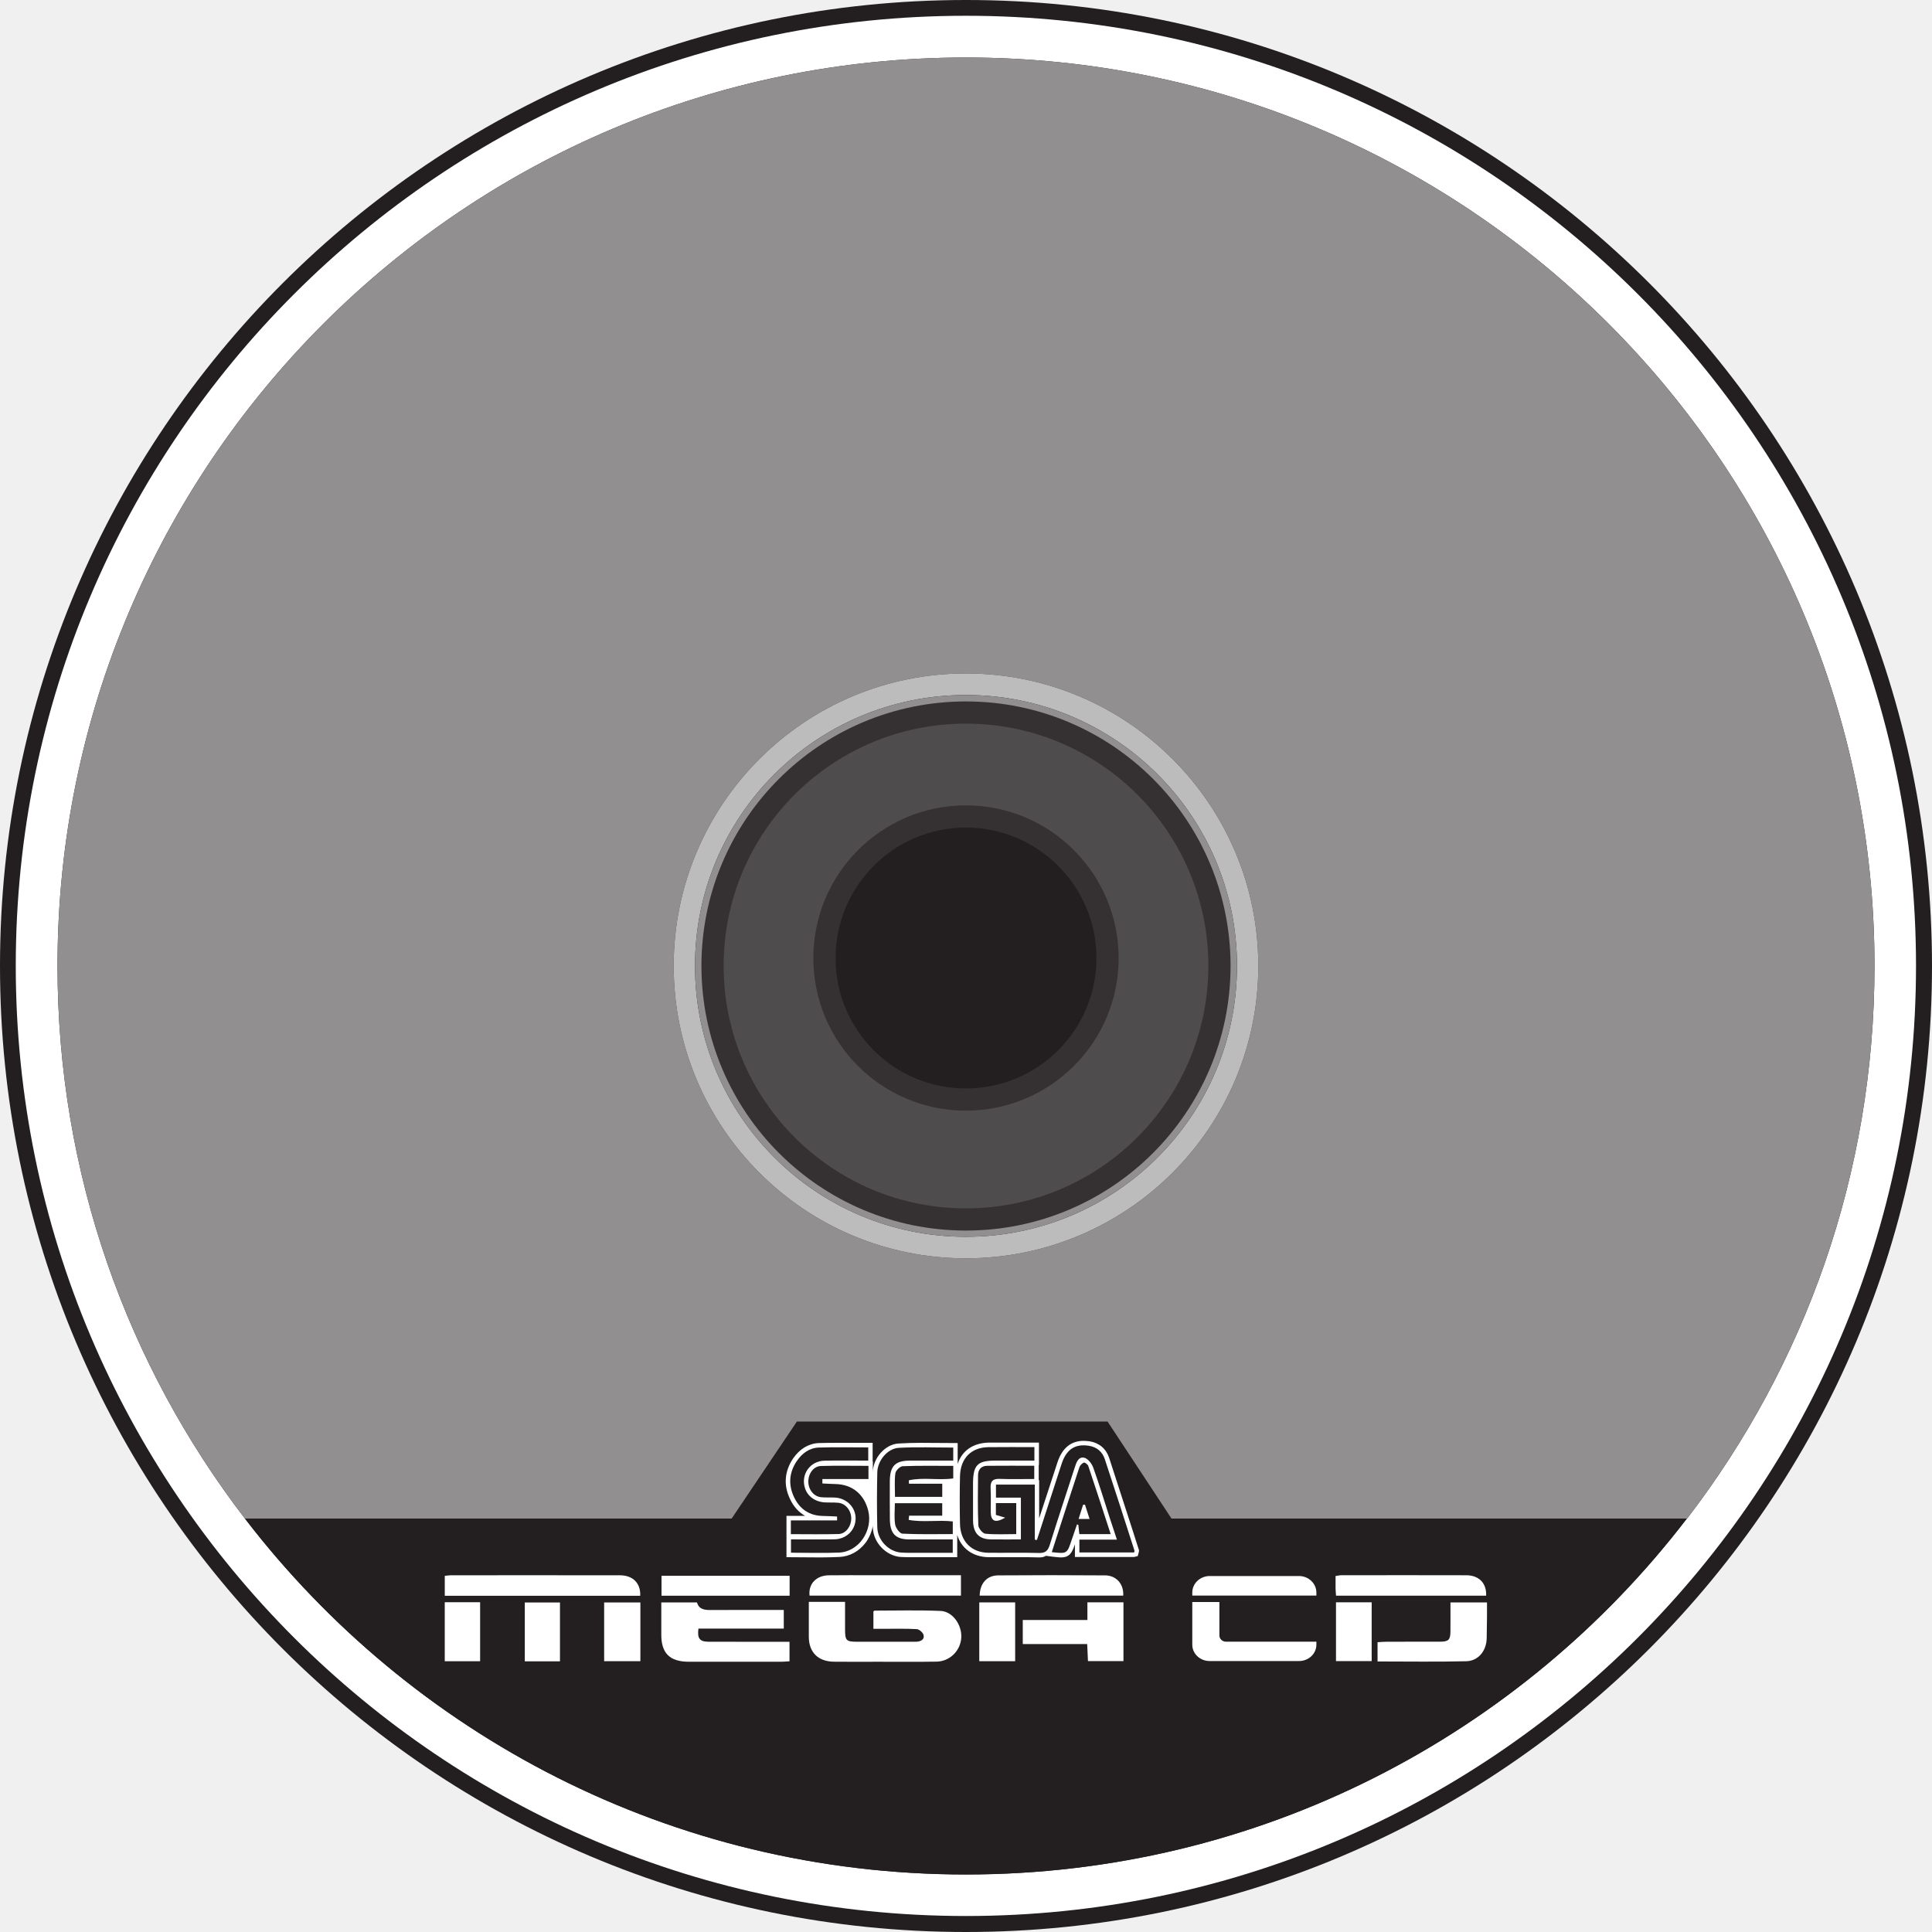
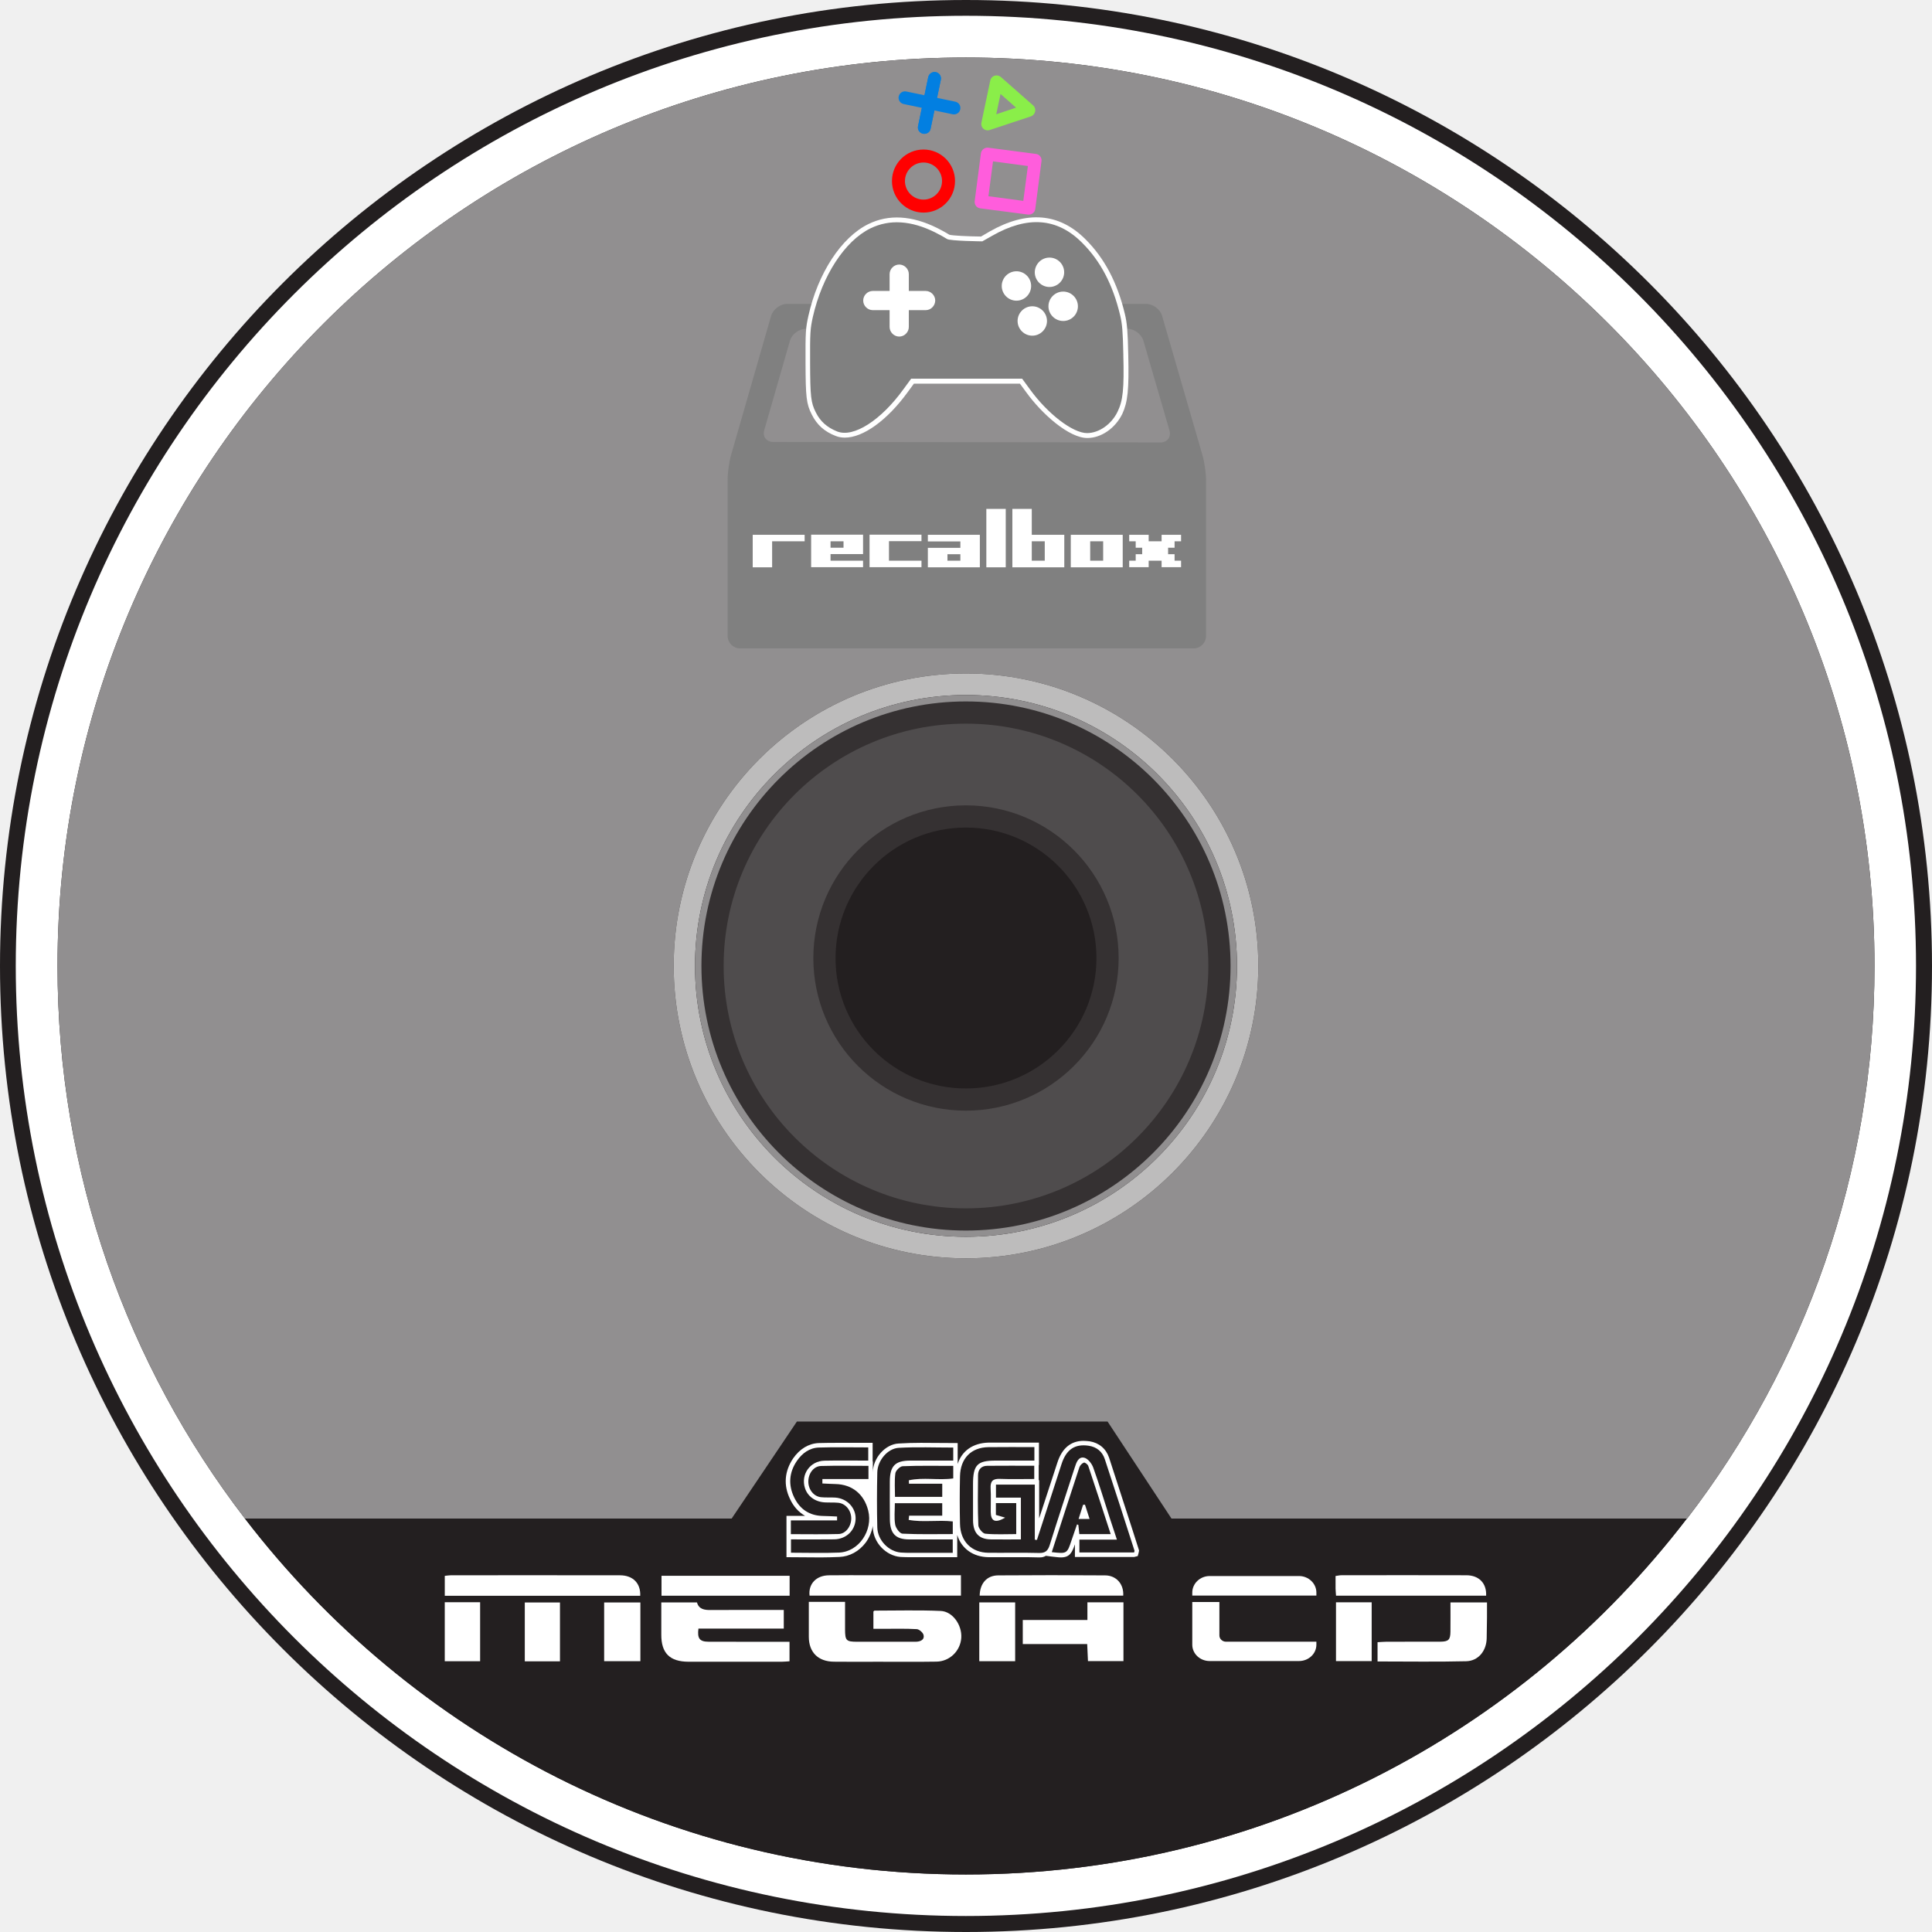
<svg xmlns="http://www.w3.org/2000/svg" viewBox="0 0 215.025 215.025" height="215.025" width="215.025" xml:space="preserve" version="1.1" id="svg2">
  <defs id="defs6">
    <clipPath id="clipPath16" clipPathUnits="userSpaceOnUse">
      <path id="path18" d="m 0,172.02 172.02,0 L 172.02,0 0,0 0,172.02 Z" />
    </clipPath>
+     <pattern y="0" x="0" height="6" width="6" patternUnits="userSpaceOnUse" id="EMFhbasepattern" />
  </defs>
  <g transform="matrix(1.25,0,0,-1.25,0,215.025)" id="g10">
    <g id="g12">
      <g clip-path="url(#clipPath16)" id="g14">
        <g transform="translate(172.0199,86.0099)" id="g20">
          <path id="path22" style="fill:#231f20;fill-opacity:1;fill-rule:nonzero;stroke:none" d="m 0,0 c 0,47.502 -38.508,86.01 -86.01,86.01 -47.502,0 -86.01,-38.508 -86.01,-86.01 0,-47.502 38.508,-86.01 86.01,-86.01 C -38.508,-86.01 0,-47.502 0,0" />
        </g>
        <g transform="translate(150.1937,36.812)" id="g24">
          <path id="path26" style="fill:#ffffff;fill-opacity:1;fill-rule:nonzero;stroke:none" d="m 0,0 c -14.768,-19.276 -38.038,-31.691 -64.194,-31.691 -26.156,0 -49.405,12.415 -64.193,31.691 -10.459,13.622 -16.686,30.683 -16.686,49.208 0,44.68 36.219,80.879 80.879,80.879 44.681,0 80.9,-36.199 80.9,-80.879 C 16.706,30.683 10.478,13.622 0.02,0 L 0,0 Z m -64.194,133.804 c -46.716,0 -84.596,-37.879 -84.596,-84.596 0,-46.717 37.88,-84.596 84.596,-84.596 46.737,0 84.597,37.879 84.597,84.596 0,46.717 -37.86,84.596 -84.597,84.596" />
        </g>
        <g transform="translate(150.1937,36.812)" id="g28">
          <path id="path30" style="fill:#231f20;fill-opacity:1;fill-rule:nonzero;stroke:none" d="m 0,0 c -14.768,-19.276 -38.038,-31.691 -64.194,-31.691 -26.156,0 -49.405,12.415 -64.193,31.691 l 43.336,0 5.812,8.64 27.659,0 L -45.887,0 0,0 Z" />
        </g>
        <g transform="translate(86.0001,59.9826)" id="g32">
          <path id="path34" style="fill:#918f90;fill-opacity:1;fill-rule:nonzero;stroke:none" d="m 0,0 c -14.373,0 -26.017,11.664 -26.017,26.037 0,14.373 11.644,26.037 26.017,26.037 14.373,0 26.037,-11.664 26.037,-26.037 C 26.037,11.664 14.373,0 0,0 m 0,106.917 c -44.661,0 -80.88,-36.199 -80.88,-80.88 0,-18.524 6.228,-35.586 16.686,-49.208 l 43.337,0 5.812,8.64 27.658,0 5.694,-8.64 45.906,0 c 10.459,13.622 16.686,30.684 16.686,49.208 0,44.681 -36.218,80.88 -80.899,80.88" />
        </g>
        <g transform="translate(86.0001,61.9003)" id="g36">
          <path id="path38" style="fill:#bdbcbc;fill-opacity:1;fill-rule:nonzero;stroke:none" d="m 0,0 c -13.325,0 -24.12,10.795 -24.12,24.12 0,13.325 10.795,24.119 24.12,24.119 13.325,0 24.139,-10.794 24.139,-24.119 C 24.139,10.795 13.325,0 0,0 m 0,50.157 c -14.373,0 -26.017,-11.665 -26.017,-26.037 0,-14.373 11.644,-26.038 26.017,-26.038 14.373,0 26.037,11.665 26.037,26.038 0,14.372 -11.664,26.037 -26.037,26.037" />
        </g>
        <g transform="translate(86.0001,63.4424)" id="g40">
          <path id="path42" style="fill:#918f90;fill-opacity:1;fill-rule:nonzero;stroke:none" d="m 0,0 c -12.455,0 -22.558,10.122 -22.558,22.577 0,12.456 10.103,22.558 22.558,22.558 12.475,0 22.577,-10.102 22.577,-22.558 C 22.577,10.122 12.475,0 0,0 m 0,46.697 c -13.325,0 -24.12,-10.795 -24.12,-24.12 0,-13.325 10.795,-24.119 24.12,-24.119 13.325,0 24.139,10.794 24.139,24.119 0,13.325 -10.814,24.12 -24.139,24.12" />
        </g>
        <g transform="translate(86.0001,74.1182)" id="g44">
          <path id="path46" style="fill:#4f4c4d;fill-opacity:1;fill-rule:nonzero;stroke:none" d="m 0,0 c -6.959,0 -12.594,5.635 -12.594,12.594 0,6.959 5.635,12.613 12.594,12.613 6.959,0 12.613,-5.654 12.613,-12.613 C 12.613,5.635 6.959,0 0,0 m 0,34.459 c -12.455,0 -22.558,-10.102 -22.558,-22.557 0,-12.455 10.103,-22.578 22.558,-22.578 12.475,0 22.577,10.123 22.577,22.578 0,12.455 -10.102,22.557 -22.577,22.557" />
        </g>
        <g transform="translate(86.0001,74.1182)" id="g48">
          <path id="path50" style="fill:none;stroke:#353132;stroke-width:1.977;stroke-linecap:butt;stroke-linejoin:miter;stroke-miterlimit:10;stroke-dasharray:none;stroke-opacity:1" d="m 0,0 c -6.959,0 -12.594,5.635 -12.594,12.594 0,6.959 5.635,12.613 12.594,12.613 6.959,0 12.613,-5.654 12.613,-12.613 C 12.613,5.635 6.959,0 0,0 Z m 0,34.459 c -12.455,0 -22.558,-10.102 -22.558,-22.557 0,-12.455 10.103,-22.578 22.558,-22.578 12.475,0 22.577,10.123 22.577,22.578 0,12.455 -10.102,22.557 -22.577,22.557 z" />
        </g>
        <g transform="translate(77.7656,26.9951)" id="g52">
          <path id="path54" style="fill:#ffffff;fill-opacity:1;fill-rule:nonzero;stroke:none" d="M 0,0 0,1.539 C 0.036,1.57 0.069,1.62 0.101,1.62 2.065,1.62 4.03,1.676 5.99,1.591 7.061,1.543 7.893,0.339 7.824,-0.791 7.755,-1.953 6.806,-2.903 5.62,-2.922 3.875,-2.95 2.13,-2.932 0.385,-2.932 c -1.305,-0.002 -2.608,-0.012 -3.911,0.004 -1.401,0.015 -2.221,0.843 -2.225,2.215 -0.003,1.004 0,2.009 0,3.113 l 1.61,0 1.617,0 c 0,-0.847 -0.003,-1.649 0,-2.449 0.004,-1.005 0.1,-1.102 1.088,-1.103 1.635,-0.001 3.27,-0.001 4.905,0 0.132,0 0.265,-0.004 0.398,0.005 0.379,0.028 0.698,0.211 0.597,0.604 C 4.407,-0.327 4.078,-0.041 3.859,-0.029 2.868,0.028 1.871,-0.001 0.877,0 L 0,0 Z" />
        </g>
        <g transform="translate(69.7852,28.6728)" id="g56">
          <path id="path58" style="fill:#ffffff;fill-opacity:1;fill-rule:nonzero;stroke:none" d="m 0,0 0,-1.657 -7.598,0 c -0.116,-0.885 0.11,-1.166 0.891,-1.17 2.124,-0.009 4.245,-0.003 6.369,-0.004 l 0.849,0 0,-1.737 C 0.28,-4.581 0.046,-4.609 -0.188,-4.609 c -2.765,-0.002 -5.529,-0.006 -8.293,0 -1.674,0.005 -2.431,0.769 -2.424,2.413 0.003,0.94 0,1.878 0,2.868 l 3.177,0 C -7.56,0.061 -7.067,-0.011 -6.497,-0.005 -4.639,0.009 -2.781,0 -0.924,0 L 0,0 Z" />
        </g>
        <g transform="translate(57.0038,29.9354)" id="g60">
          <path id="path62" style="fill:#ffffff;fill-opacity:1;fill-rule:nonzero;stroke:none" d="m 0,0 -17.402,0 0,1.774 c 0.208,0.02 0.378,0.053 0.549,0.053 5.016,0.002 10.034,0.006 15.05,-0.002 C -0.649,1.824 0.05,1.114 0,0" />
        </g>
        <g transform="translate(96.8196,27.7806)" id="g64">
          <path id="path66" style="fill:#ffffff;fill-opacity:1;fill-rule:nonzero;stroke:none" d="m 0,0 0,1.571 3.21,0 0,-5.234 -3.16,0 c -0.022,0.485 -0.043,0.957 -0.069,1.521 l -5.736,0 0,2.142 L 0,0 Z" />
        </g>
        <g transform="translate(122.6536,24.0881)" id="g68">
          <path id="path70" style="fill:#ffffff;fill-opacity:1;fill-rule:nonzero;stroke:none" d="M 0,0 0,1.715 C 0.289,1.73 0.545,1.755 0.801,1.757 2.394,1.761 3.985,1.754 5.577,1.761 6.316,1.765 6.482,1.927 6.489,2.645 6.498,3.498 6.492,4.35 6.492,5.257 l 3.253,0 C 9.745,4.817 9.748,4.369 9.744,3.921 9.739,3.307 9.727,2.691 9.717,2.077 9.702,0.965 8.989,0.046 7.894,0.02 5.292,-0.043 2.686,0 0,0" />
        </g>
        <g transform="translate(72.0808,29.9512)" id="g72">
          <path id="path74" style="fill:#ffffff;fill-opacity:1;fill-rule:nonzero;stroke:none" d="m 0,0 c -0.117,1.036 0.588,1.79 1.706,1.808 1.282,0.02 2.566,0.005 3.847,0.005 l 7.098,0 0.828,0 L 13.479,0 0,0 Z" />
        </g>
        <g transform="translate(132.3206,29.9436)" id="g76">
          <path id="path78" style="fill:#ffffff;fill-opacity:1;fill-rule:nonzero;stroke:none" d="m 0,0 -13.363,0 c -0.016,0.24 -0.038,0.431 -0.042,0.623 -0.005,0.368 -0.001,0.736 -0.001,1.131 0.217,0.03 0.365,0.067 0.512,0.067 C -9.181,1.825 -5.47,1.832 -1.757,1.82 -0.637,1.817 0.054,1.106 0,0" />
        </g>
        <g transform="translate(87.2282,29.9486)" id="g80">
          <path id="path82" style="fill:#ffffff;fill-opacity:1;fill-rule:nonzero;stroke:none" d="M 0,0 C 0.02,1.09 0.634,1.796 1.644,1.804 4.822,1.828 8,1.828 11.178,1.803 12.179,1.795 12.844,1.012 12.781,0 L 0,0 Z" />
        </g>
        <path id="path84" style="fill:#ffffff;fill-opacity:1;fill-rule:nonzero;stroke:none" d="m 58.899,31.716 11.407,0 0,-1.774 -11.407,0 0,1.774 z" />
        <path id="path86" style="fill:#ffffff;fill-opacity:1;fill-rule:nonzero;stroke:none" d="m 53.792,29.341 3.226,0 0,-5.228 -3.226,0 0,5.228 z" />
        <path id="path88" style="fill:#ffffff;fill-opacity:1;fill-rule:nonzero;stroke:none" d="m 39.6,29.362 3.149,0 0,-5.253 -3.149,0 0,5.253 z" />
        <path id="path90" style="fill:#ffffff;fill-opacity:1;fill-rule:nonzero;stroke:none" d="m 87.192,29.346 3.195,0 0,-5.235 -3.195,0 0,5.235 z" />
        <path id="path92" style="fill:#ffffff;fill-opacity:1;fill-rule:nonzero;stroke:none" d="m 49.858,24.1 -3.132,0 0,5.24 3.132,0 0,-5.24 z" />
        <path id="path94" style="fill:#ffffff;fill-opacity:1;fill-rule:nonzero;stroke:none" d="m 118.953,29.355 3.177,0 0,-5.235 -3.177,0 0,5.235 z" />
        <g transform="translate(117.2073,30.2237)" id="g96">
          <path id="path98" style="fill:#ffffff;fill-opacity:1;fill-rule:nonzero;stroke:none" d="m 0,0 0,-0.269 -11.05,0 0,0.269 c 0,0.807 0.698,1.471 1.546,1.471 l 7.957,0 C -0.698,1.471 0,0.807 0,0" />
        </g>
        <g transform="translate(117.2073,25.8474)" id="g100">
          <path id="path102" style="fill:#ffffff;fill-opacity:1;fill-rule:nonzero;stroke:none" d="m 0,0 0,-0.269 c 0,-0.807 -0.698,-1.453 -1.547,-1.453 l -7.957,0 c -0.848,0 -1.546,0.646 -1.546,1.453 l 0,3.802 2.414,0 0,-2.977 C -8.636,0.251 -8.372,0 -8.051,0 L 0,0 Z" />
        </g>
        <g transform="translate(101.4207,33.9651)" id="g104">
          <path id="path106" style="fill:#ffffff;fill-opacity:1;fill-rule:nonzero;stroke:none" d="m 0,0 -0.039,-0.198 -0.08,-0.296 -0.316,-0.079 -5.278,0 0,1.127 c -0.257,-0.752 -0.475,-1.167 -1.246,-1.167 -0.218,0 -0.494,0.04 -0.85,0.079 l -0.455,0.06 -0.039,0 C -8.481,-0.573 -8.62,-0.613 -8.857,-0.613 l -0.059,0 c -0.574,0.02 -1.147,0.02 -1.72,0.02 l -2.768,0 c -1.384,0.02 -2.412,0.771 -2.788,1.977 l 0,-1.977 -4.112,0 c -0.296,0 -0.613,0 -0.929,0.02 -1.305,0.099 -2.432,1.285 -2.471,2.609 l 0,0.158 c -0.099,-0.533 -0.317,-1.047 -0.633,-1.482 -0.593,-0.791 -1.443,-1.246 -2.353,-1.285 -0.553,-0.02 -1.087,-0.04 -1.641,-0.04 l -3.064,0.02 0,3.677 1.661,0 c -0.554,0.317 -1.028,0.811 -1.345,1.503 -0.593,1.225 -0.494,2.471 0.277,3.618 0.593,0.85 1.384,1.324 2.274,1.364 0.613,0.02 1.206,0.02 1.819,0.02 l 2.985,0 0,-1.661 0.02,0 0,-0.949 c 0.019,1.265 1.107,2.491 2.293,2.55 0.652,0.04 1.305,0.06 1.977,0.06 l 3.282,-0.02 0,-1.859 c 0.375,1.167 1.364,1.859 2.728,1.898 l 2.847,0 1.661,0 0,-1.996 -0.02,0 0,-1.345 0.039,0 0,-3.4 1.622,4.962 c 0.415,1.285 1.206,1.937 2.332,1.937 0.159,0 0.337,-0.019 0.534,-0.039 0.85,-0.138 1.463,-0.652 1.74,-1.463 0.692,-2.116 1.364,-4.231 2.056,-6.346 L 0,0 Z" />
        </g>
        <g transform="translate(100.9803,33.7958)" id="g108">
          <path id="path110" style="fill:#231f20;fill-opacity:1;fill-rule:nonzero;stroke:none" d="m 0,0 -4.875,0 0,1.14 3.341,0 C -1.777,1.875 -1.978,2.473 -2.172,3.074 -2.657,4.57 -3.11,6.079 -3.642,7.556 -3.771,7.914 -4.119,8.357 -4.437,8.431 -4.972,8.555 -5.146,8 -5.295,7.54 -6.036,5.247 -6.799,2.962 -7.516,0.661 -7.684,0.12 -7.93,-0.062 -8.474,-0.048 c -1.496,0.041 -2.993,0.004 -4.49,0.018 -1.516,0.013 -2.508,1.005 -2.541,2.575 -0.03,1.413 -0.032,2.829 0.001,4.242 0.037,1.594 0.996,2.564 2.528,2.586 1.349,0.019 2.698,0.004 4.095,0.004 l 0,-1.2 c -1.159,0 -2.312,-10e-4 -3.465,0 -1.626,0 -1.999,-0.393 -2,-2.107 0,-1.067 -0.004,-2.134 0.002,-3.201 0.006,-1.142 0.526,-1.698 1.6,-1.709 0.872,-0.01 1.745,-0.002 2.661,-0.002 l 0,3.722 -2.219,0 0,1.158 3.458,0 0,-4.904 c 0.063,-0.007 0.126,-0.014 0.189,-0.022 0.732,2.254 1.464,4.508 2.194,6.763 0.417,1.289 1.185,1.813 2.424,1.623 0.689,-0.106 1.2,-0.508 1.425,-1.19 C -1.716,5.601 -0.847,2.884 0.028,0.169 0.042,0.129 0.014,0.074 0,0" />
        </g>
        <g transform="translate(70.4271,33.7709)" id="g112">
          <path id="path114" style="fill:#231f20;fill-opacity:1;fill-rule:nonzero;stroke:none" d="m 0,0 0,1.187 c 1.301,0 2.576,-0.014 3.851,0.004 1.068,0.016 1.865,0.79 1.903,1.804 C 5.792,3.986 5.003,4.834 3.954,4.907 3.527,4.937 3.096,4.896 2.672,4.942 2.02,5.012 1.544,5.627 1.545,6.338 c 0,0.721 0.471,1.364 1.129,1.384 1.395,0.04 2.791,0.012 4.224,0.012 l 0,-1.174 -2.122,0 -1.979,0 C 2.796,6.428 2.795,6.297 2.794,6.165 3.185,6.147 3.575,6.123 3.967,6.114 5.441,6.08 6.506,5.221 6.873,3.762 7.322,1.981 6.043,0.085 4.283,0.012 2.886,-0.046 1.485,0 0,0" />
        </g>
        <g transform="translate(70.4155,35.4234)" id="g116">
          <path id="path118" style="fill:#231f20;fill-opacity:1;fill-rule:nonzero;stroke:none" d="m 0,0 0,1.226 4.115,0 c 0,0.115 10e-4,0.23 10e-4,0.345 C 3.697,1.588 3.277,1.613 2.857,1.62 1.679,1.64 0.803,2.204 0.287,3.289 -0.239,4.394 -0.159,5.501 0.535,6.516 1.01,7.213 1.666,7.685 2.493,7.711 3.939,7.758 5.387,7.724 6.891,7.724 l 0,-1.176 C 5.592,6.548 4.292,6.57 2.994,6.542 1.704,6.514 0.867,5.311 1.257,4.098 1.491,3.368 2.159,2.879 3.017,2.828 3.42,2.804 3.826,2.834 4.227,2.793 4.877,2.727 5.37,2.114 5.377,1.413 5.385,0.713 4.893,0.03 4.258,0.012 2.863,-0.027 1.465,0 0,0" />
        </g>
        <g transform="translate(84.8743,43.1325)" id="g120">
          <path id="path122" style="fill:#231f20;fill-opacity:1;fill-rule:nonzero;stroke:none" d="m 0,0 0,-1.16 c -1.286,0 -2.56,10e-4 -3.834,0 -1.339,-0.002 -1.805,-0.475 -1.814,-1.861 -0.007,-1.116 -0.003,-2.232 0.005,-3.347 0.01,-1.288 0.504,-1.807 1.719,-1.81 1.277,-0.004 2.554,-10e-4 3.879,-10e-4 l 0,-1.191 c -0.953,0 -1.891,-0.002 -2.83,10e-4 -0.593,10e-4 -1.188,-0.02 -1.779,0.022 -1.089,0.077 -2.079,1.095 -2.108,2.234 -0.04,1.635 -0.037,3.272 0,4.908 0.024,1.047 0.908,2.125 1.909,2.181 C -3.251,0.066 -1.641,0 0,0" />
        </g>
        <g transform="translate(96.0341,36.7741)" id="g124">
          <path id="path126" style="fill:#231f20;fill-opacity:1;fill-rule:nonzero;stroke:none" d="M 0,0 0.98,0 C 0.827,0.473 0.698,0.873 0.569,1.274 0.512,1.271 0.456,1.267 0.4,1.264 0.277,0.876 0.154,0.488 0,0 M -2.387,-2.952 C -1.56,-0.397 -0.756,2.103 0.068,4.596 0.126,4.773 0.308,4.96 0.473,5.02 0.564,5.053 0.818,4.858 0.865,4.716 1.537,2.718 2.186,0.712 2.859,-1.349 l -2.793,0 c -0.031,0.296 -0.059,0.56 -0.086,0.824 -0.04,0.014 -0.08,0.029 -0.12,0.043 -0.159,-0.462 -0.322,-0.924 -0.477,-1.388 -0.409,-1.232 -0.408,-1.232 -1.77,-1.082" />
        </g>
        <g transform="translate(89.4953,36.8941)" id="g128">
          <path id="path130" style="fill:#231f20;fill-opacity:1;fill-rule:nonzero;stroke:none" d="m 0,0 c -0.357,0.105 -0.57,0.167 -0.824,0.241 l 0,1.054 1.811,0 0,-2.761 c -0.926,0 -1.846,-0.053 -2.755,0.035 -0.236,0.023 -0.607,0.478 -0.619,0.749 -0.062,1.486 -0.043,2.976 -0.026,4.465 0.006,0.522 0.312,0.828 0.816,0.832 1.375,0.014 2.751,0.005 4.189,0.005 l 0,-1.18 C 1.557,3.44 0.541,3.411 -0.472,3.45 -1.093,3.475 -1.333,3.248 -1.294,2.593 -1.252,1.9 -1.291,1.203 -1.283,0.509 -1.273,-0.32 -0.89,-0.52 0,0" />
        </g>
        <g transform="translate(80.905,36.6941)" id="g132">
          <path id="path134" style="fill:#231f20;fill-opacity:1;fill-rule:nonzero;stroke:none" d="m 0,0 c 1.278,-0.238 2.603,0.011 3.928,-0.139 l 0,-1.125 c -1.516,0 -3.002,-0.037 -4.484,0.037 -0.236,0.012 -0.59,0.495 -0.644,0.806 -0.103,0.597 -0.03,1.228 -0.03,1.908 l 4.218,0 0,-1.113 -2.949,0 C 0.026,0.249 0.013,0.125 0,0" />
        </g>
        <g transform="translate(84.8746,41.503)" id="g136">
          <path id="path138" style="fill:#231f20;fill-opacity:1;fill-rule:nonzero;stroke:none" d="m 0,0 0,-1.118 c -1.315,-0.187 -2.664,0.119 -3.956,-0.167 0.004,-0.102 0.009,-0.205 0.013,-0.307 l 2.963,0 0,-1.169 -4.206,0 c 0,0.686 -0.059,1.401 0.031,2.095 0.032,0.249 0.419,0.627 0.655,0.636 C -3.013,0.029 -1.523,0 0,0" />
        </g>
      </g>
    </g>
  </g>
+   <path id="path3403" d="m 102.785,23.661 c -1.927,0 -3.513,-1.565 -3.513,-3.513 0,-1.941 1.572,-3.506 3.513,-3.506 1.927,0 3.506,1.565 3.506,3.506 0,1.948 -1.565,3.513 -3.506,3.513 z m 0,-5.574 c -1.14,0 -2.068,0.928 -2.068,2.061 0,1.14 0.928,2.068 2.068,2.068 1.133,0 2.061,-0.928 2.061,-2.068 0,-1.133 -0.928,-2.061 -2.061,-2.061 z" style="fill:#ff0000;fill-opacity:1;fill-rule:nonzero;stroke:none" />
+   <path id="path3405" d="m 114.514,23.881 -0.099,0 -5.319,-0.694 c -0.198,-0.028 -0.361,-0.12 -0.475,-0.276 -0.113,-0.149 -0.163,-0.347 -0.142,-0.524 l 0.694,-5.326 c 0.057,-0.39 0.418,-0.666 0.807,-0.623 l 5.326,0.694 c 0.191,0.028 0.361,0.12 0.467,0.276 0.113,0.149 0.17,0.347 0.142,0.524 l -0.694,5.326 c -0.043,0.361 -0.347,0.623 -0.708,0.623 z m -4.505,-2.04 3.881,0.517 0.51,-3.881 -3.881,-0.517 -0.51,3.881 z" style="fill:#ff5ddc;fill-opacity:1;fill-rule:nonzero;stroke:none" />
+   <path id="path3407" d="m 102.877,14.893 c -0.05,0 -0.092,0 -0.149,-0.014 -0.39,-0.078 -0.637,-0.453 -0.552,-0.843 l 1.133,-5.447 c 0.085,-0.39 0.46,-0.637 0.85,-0.56 0.382,0.085 0.637,0.46 0.552,0.85 l -1.14,5.447 c -0.05,0.333 -0.361,0.567 -0.694,0.567 z" style="fill:#027fe1;fill-opacity:1;fill-rule:nonzero;stroke:none" />
+   <path id="path3409" d="m 102.877,14.893 c -0.05,0 -0.092,0 -0.149,-0.014 -0.39,-0.078 -0.637,-0.453 -0.552,-0.843 l 1.133,-5.447 c 0.085,-0.39 0.46,-0.637 0.85,-0.56 0.382,0.085 0.637,0.46 0.552,0.85 l -1.14,5.447 c -0.05,0.333 -0.361,0.567 -0.694,0.567 z" style="fill:#027fe1;fill-opacity:1;fill-rule:nonzero;stroke:none" />
+   <path id="path3411" d="m 106.178,12.732 c -0.05,0 -0.092,0 -0.149,-0.014 l -5.454,-1.14 c -0.382,-0.078 -0.637,-0.453 -0.552,-0.843 0.085,-0.39 0.46,-0.637 0.85,-0.552 l 5.447,1.133 c 0.39,0.085 0.637,0.46 0.552,0.85 -0.064,0.333 -0.361,0.567 -0.694,0.567 z" style="fill:#027fe1;fill-opacity:1;fill-rule:nonzero;stroke:none" />
+   <path id="path3413" d="m 109.924,14.51 c -0.177,0 -0.347,-0.071 -0.475,-0.184 -0.191,-0.163 -0.276,-0.432 -0.22,-0.68 l 0.985,-4.689 c 0.057,-0.248 0.234,-0.453 0.475,-0.524 0.234,-0.085 0.51,-0.028 0.708,0.142 l 3.591,3.159 c 0.191,0.17 0.276,0.432 0.22,0.68 -0.057,0.248 -0.234,0.46 -0.475,0.538 l -4.575,1.516 c -0.092,0.028 -0.163,0.043 -0.234,0.043 z m 1.431,-4.051 -0.475,2.259 2.203,-0.737 -1.728,-1.523 z" style="fill:#8aee49;fill-opacity:1;fill-rule:nonzero;stroke:none" />
+   <path id="path3415" d="m 133.843,50.703 -4.505,-15.547 c -0.205,-0.737 -1.013,-1.332 -1.778,-1.332 l -39.961,0 c -0.765,0 -1.551,0.595 -1.778,1.332 l -4.448,15.462 c -0.212,0.737 -0.39,1.955 -0.39,2.72 l 0,17.445 c 0,0.758 0.623,1.381 1.388,1.381 l 50.471,0 c 0.765,0 1.388,-0.623 1.388,-1.381 l 0,-17.367 c 0,-0.758 -0.177,-1.983 -0.39,-2.713 z m -4.696,-1.459 -43.084,-0.057 c -0.765,0 -1.225,-0.595 -0.999,-1.332 l 2.854,-9.93 c 0.205,-0.73 1.013,-1.332 1.778,-1.332 l 35.789,0 c 0.758,0 1.565,0.602 1.771,1.332 l 2.904,9.987 c 0.205,0.737 -0.255,1.332 -1.013,1.332 z" style="fill:#808080;fill-opacity:1;fill-rule:nonzero;stroke:none" />
+   <path id="path3417" d="m 85.935,63.14 -2.16,0 0,-3.619 5.779,0 0,0.722 -3.619,0 0,2.897 0,0 z" style="fill:#ffffff;fill-opacity:1;fill-rule:nonzero;stroke:none" />
+   <path id="path3419" d="m 92.437,62.404 3.619,0 0,0.722 -5.779,0 0,-3.619 5.779,0 0,2.16 -3.619,0 0,0.737 z m 0,-1.445 1.445,0 0,-0.715 -1.445,0 0,0.715 z" style="fill:#ffffff;fill-opacity:1;fill-rule:nonzero;stroke:none" />
+   <path id="path3421" d="m 98.939,62.404 3.619,0 0,0.722 -5.779,0 0,-3.619 5.779,0 0,0.722 -3.619,0 0,2.174 z" style="fill:#ffffff;fill-opacity:1;fill-rule:nonzero;stroke:none" />
+   <path id="path3423" d="m 103.267,59.521 5.787,0 0,3.619 -5.787,0 0,-2.167 3.619,0 0,-0.715 -3.619,0 0,-0.737 z m 2.181,2.883 1.438,0 0,-0.722 -1.438,0 0,0.722 z" style="fill:#ffffff;fill-opacity:1;fill-rule:nonzero;stroke:none" />
+   <path id="path3425" d="m 109.776,56.638 2.16,0 0,6.502 -2.16,0 0,-6.502 z" style="fill:#ffffff;fill-opacity:1;fill-rule:nonzero;stroke:none" />
+   <path id="path3427" d="m 112.673,56.638 2.16,0 0,2.883 3.619,0 0,3.619 -5.779,0 0,-6.502 z m 2.16,5.765 1.445,0 0,-2.16 -1.445,0 0,2.16 z" style="fill:#ffffff;fill-opacity:1;fill-rule:nonzero;stroke:none" />
+   <path id="path3429" d="m 119.174,59.521 5.78,0 0,3.619 -5.78,0 0,-3.619 z m 2.16,2.883 1.445,0 0,-2.16 -1.445,0 0,2.16 z" style="fill:#ffffff;fill-opacity:1;fill-rule:nonzero;stroke:none" />
+   <path id="path3431" d="m 126.399,61.681 0.722,0 0,-0.722 -0.722,0 0,-0.715 -0.722,0 0,-0.722 2.167,0 0,0.722 1.438,0 0,-0.722 2.167,0 0,0.722 -0.722,0 0,0.715 -0.722,0 0,0.722 0.722,0 0,0.722 0.722,0 0,0.722 -2.167,0 0,-0.722 -1.438,0 0,0.722 -2.167,0 0,-0.722 0.722,0 0,-0.722 z" style="fill:#ffffff;fill-opacity:1;fill-rule:nonzero;stroke:none" />
+   <path id="path3433" d="m 125.57,39.47 c -0.057,-2.635 -0.127,-3.485 -0.375,-4.526 -0.836,-3.492 -2.274,-6.226 -4.413,-8.343 -2.925,-2.911 -6.502,-3.187 -10.638,-0.836 l -0.956,0.56 c -1.466,-0.014 -3.159,-0.099 -3.52,-0.198 -0.276,-0.177 -0.885,-0.51 -1.346,-0.744 -2.826,-1.402 -5.404,-1.558 -7.671,-0.446 -3.003,1.466 -5.631,5.475 -6.679,10.22 -0.305,1.374 -0.333,1.799 -0.319,5.213 0.014,3.867 0.092,4.575 0.694,5.765 0.567,1.14 1.409,1.905 2.67,2.387 0.319,0.127 0.652,0.184 1.013,0.184 2.026,0 4.703,-1.905 7.005,-5.078 l 0.68,-0.928 11.8,0 0.68,0.928 c 1.792,2.486 4.795,5.121 6.821,5.121 1.544,0 3.109,-1.084 3.896,-2.691 0.602,-1.317 0.751,-2.677 0.659,-6.587 z" style="fill:#ffffff;fill-opacity:1;fill-rule:nonzero;stroke:none" />
+   <path id="path3435" d="m 125.025,39.484 c -0.057,-2.592 -0.12,-3.414 -0.361,-4.413 -0.815,-3.414 -2.189,-6.035 -4.257,-8.081 -2.755,-2.748 -6.042,-2.996 -9.98,-0.751 l -1.098,0.623 c 0,0 -3.619,-0.043 -3.924,-0.262 -0.212,-0.142 -0.807,-0.475 -1.332,-0.737 -2.677,-1.332 -5.078,-1.48 -7.196,-0.446 -2.861,1.402 -5.369,5.269 -6.41,9.859 -0.29,1.317 -0.319,1.735 -0.305,5.107 0.014,3.782 0.085,4.42 0.637,5.517 0.503,1.013 1.261,1.679 2.387,2.125 l 0,0 c 1.813,0.708 4.866,-1.239 7.373,-4.717 l 0.85,-1.162 12.352,0 0.85,1.162 c 1.983,2.748 4.781,4.894 6.374,4.894 1.317,0 2.72,-0.97 3.4,-2.387 0.595,-1.218 0.737,-2.536 0.637,-6.332 z m -22.006,-4.965 -1.87,0 0,1.87 c 0,0.581 -0.489,1.07 -1.069,1.07 -0.581,0 -1.07,-0.489 -1.07,-1.07 l 0,-1.87 -1.87,0 c -0.581,0 -1.069,-0.489 -1.069,-1.069 0,-0.581 0.489,-1.069 1.069,-1.069 l 1.87,0 0,-1.87 c 0,-0.581 0.489,-1.069 1.07,-1.069 0.581,0 1.069,0.489 1.069,1.069 l 0,1.87 1.87,0 c 0.581,0 1.069,0.489 1.069,1.069 -0.014,0.595 -0.489,1.069 -1.069,1.069 z m 13.783,-5.85 c 0.9,0 1.636,0.73 1.636,1.636 0,0.9 -0.737,1.636 -1.636,1.636 -0.899,0 -1.636,-0.737 -1.636,-1.636 0.014,-0.907 0.737,-1.636 1.636,-1.636 z m -5.312,3.159 c 0,-0.9 0.737,-1.636 1.636,-1.636 0.907,0 1.636,0.737 1.636,1.636 0,0.9 -0.73,1.636 -1.636,1.636 -0.899,0 -1.636,-0.737 -1.636,-1.636 z m 3.4,5.532 c -0.9,0 -1.636,-0.737 -1.636,-1.636 0,-0.9 0.737,-1.636 1.636,-1.636 0.9,0 1.636,0.737 1.636,1.636 0,0.899 -0.737,1.636 -1.636,1.636 z m 3.442,-1.636 c -0.907,0 -1.643,-0.737 -1.643,-1.636 0,-0.9 0.737,-1.636 1.643,-1.636 0.899,0 1.636,0.737 1.636,1.636 0,0.914 -0.737,1.636 -1.636,1.636 z" style="fill:#808080;fill-opacity:1;fill-rule:nonzero;stroke:none" />
+   <path id="path3437" d="m 118.02,69.019 0,0 0,0 z" style="fill:#d40000;fill-opacity:1;fill-rule:nonzero;stroke:none" />
+   <path id="path3439" d="m 118.02,67.666 0,0 0,0 z" style="fill:#d40000;fill-opacity:1;fill-rule:nonzero;stroke:none" />
+   <path id="path3441" d="m 118.02,66.334 0,0 0,0 z" style="fill:#d40000;fill-opacity:1;fill-rule:nonzero;stroke:none" />
+   <path id="path3443" d="m 118.02,67 0,0 0,0 z" style="fill:#d40000;fill-opacity:1;fill-rule:nonzero;stroke:none" />
+   <path id="path3445" d="m 118.02,69.685 0,0 0,0 z" style="fill:#d40000;fill-opacity:1;fill-rule:nonzero;stroke:none" />
+   <path id="path3447" d="m 118.02,68.332 0,0 0,0 z" style="fill:#d40000;fill-opacity:1;fill-rule:nonzero;stroke:none" />
+   <path id="path3449" d="m 118.02,65.669 0,0 0,0 z" style="fill:#d40000;fill-opacity:1;fill-rule:nonzero;stroke:none" />
</svg>
